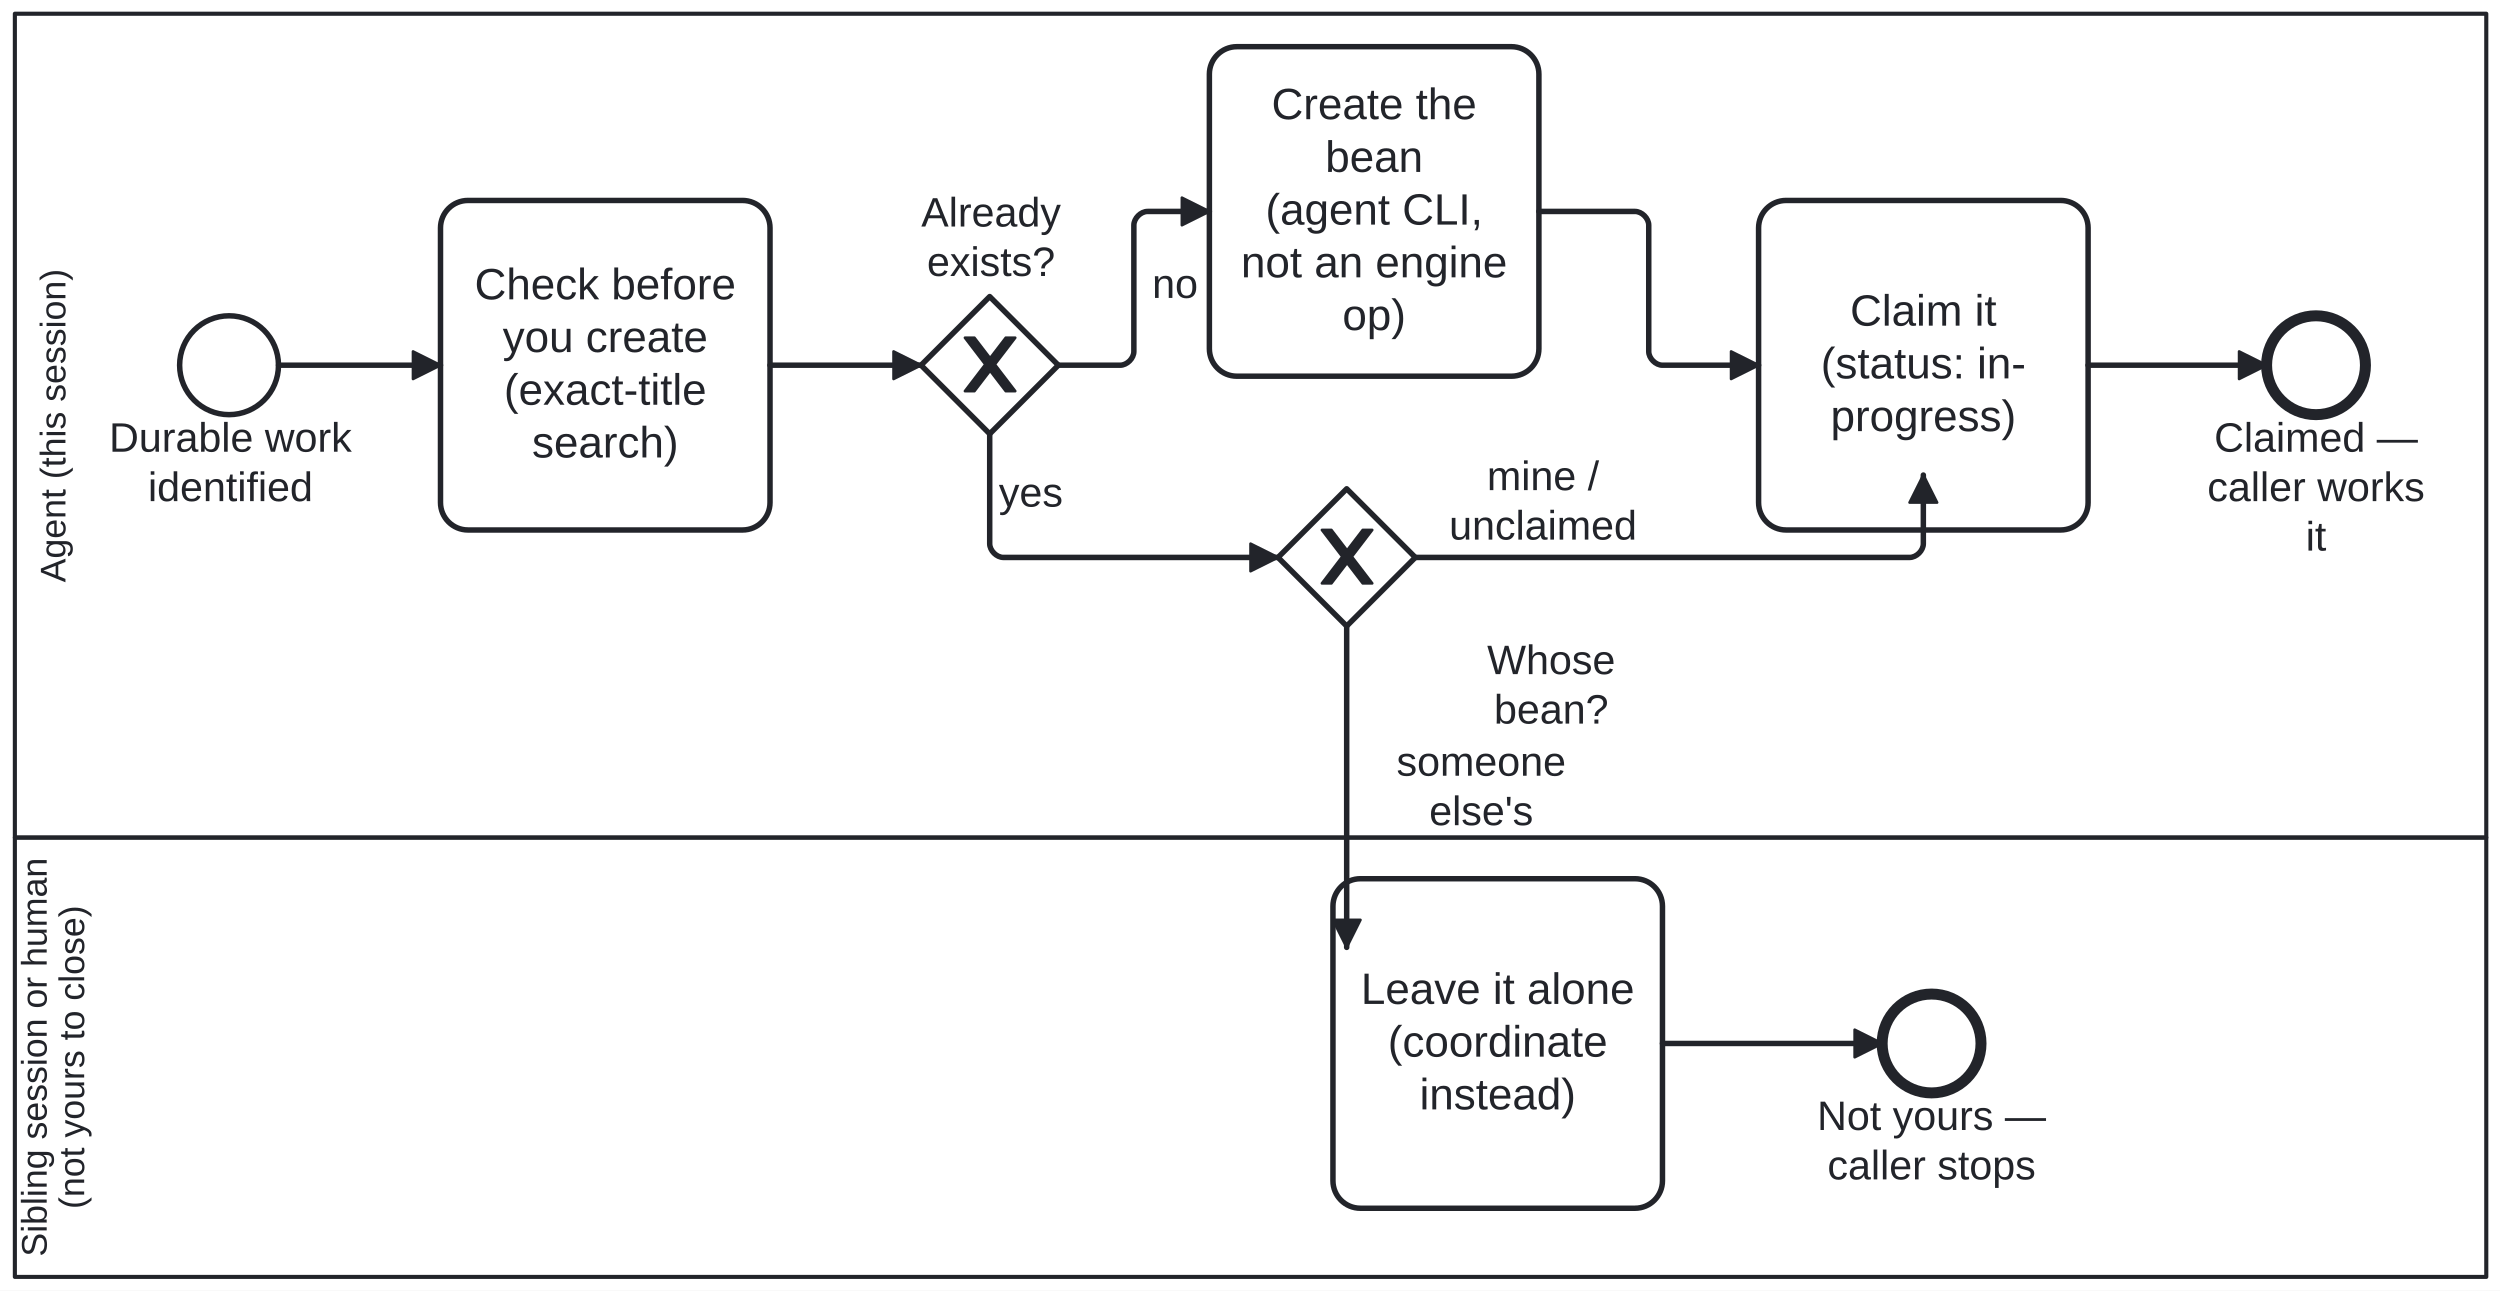
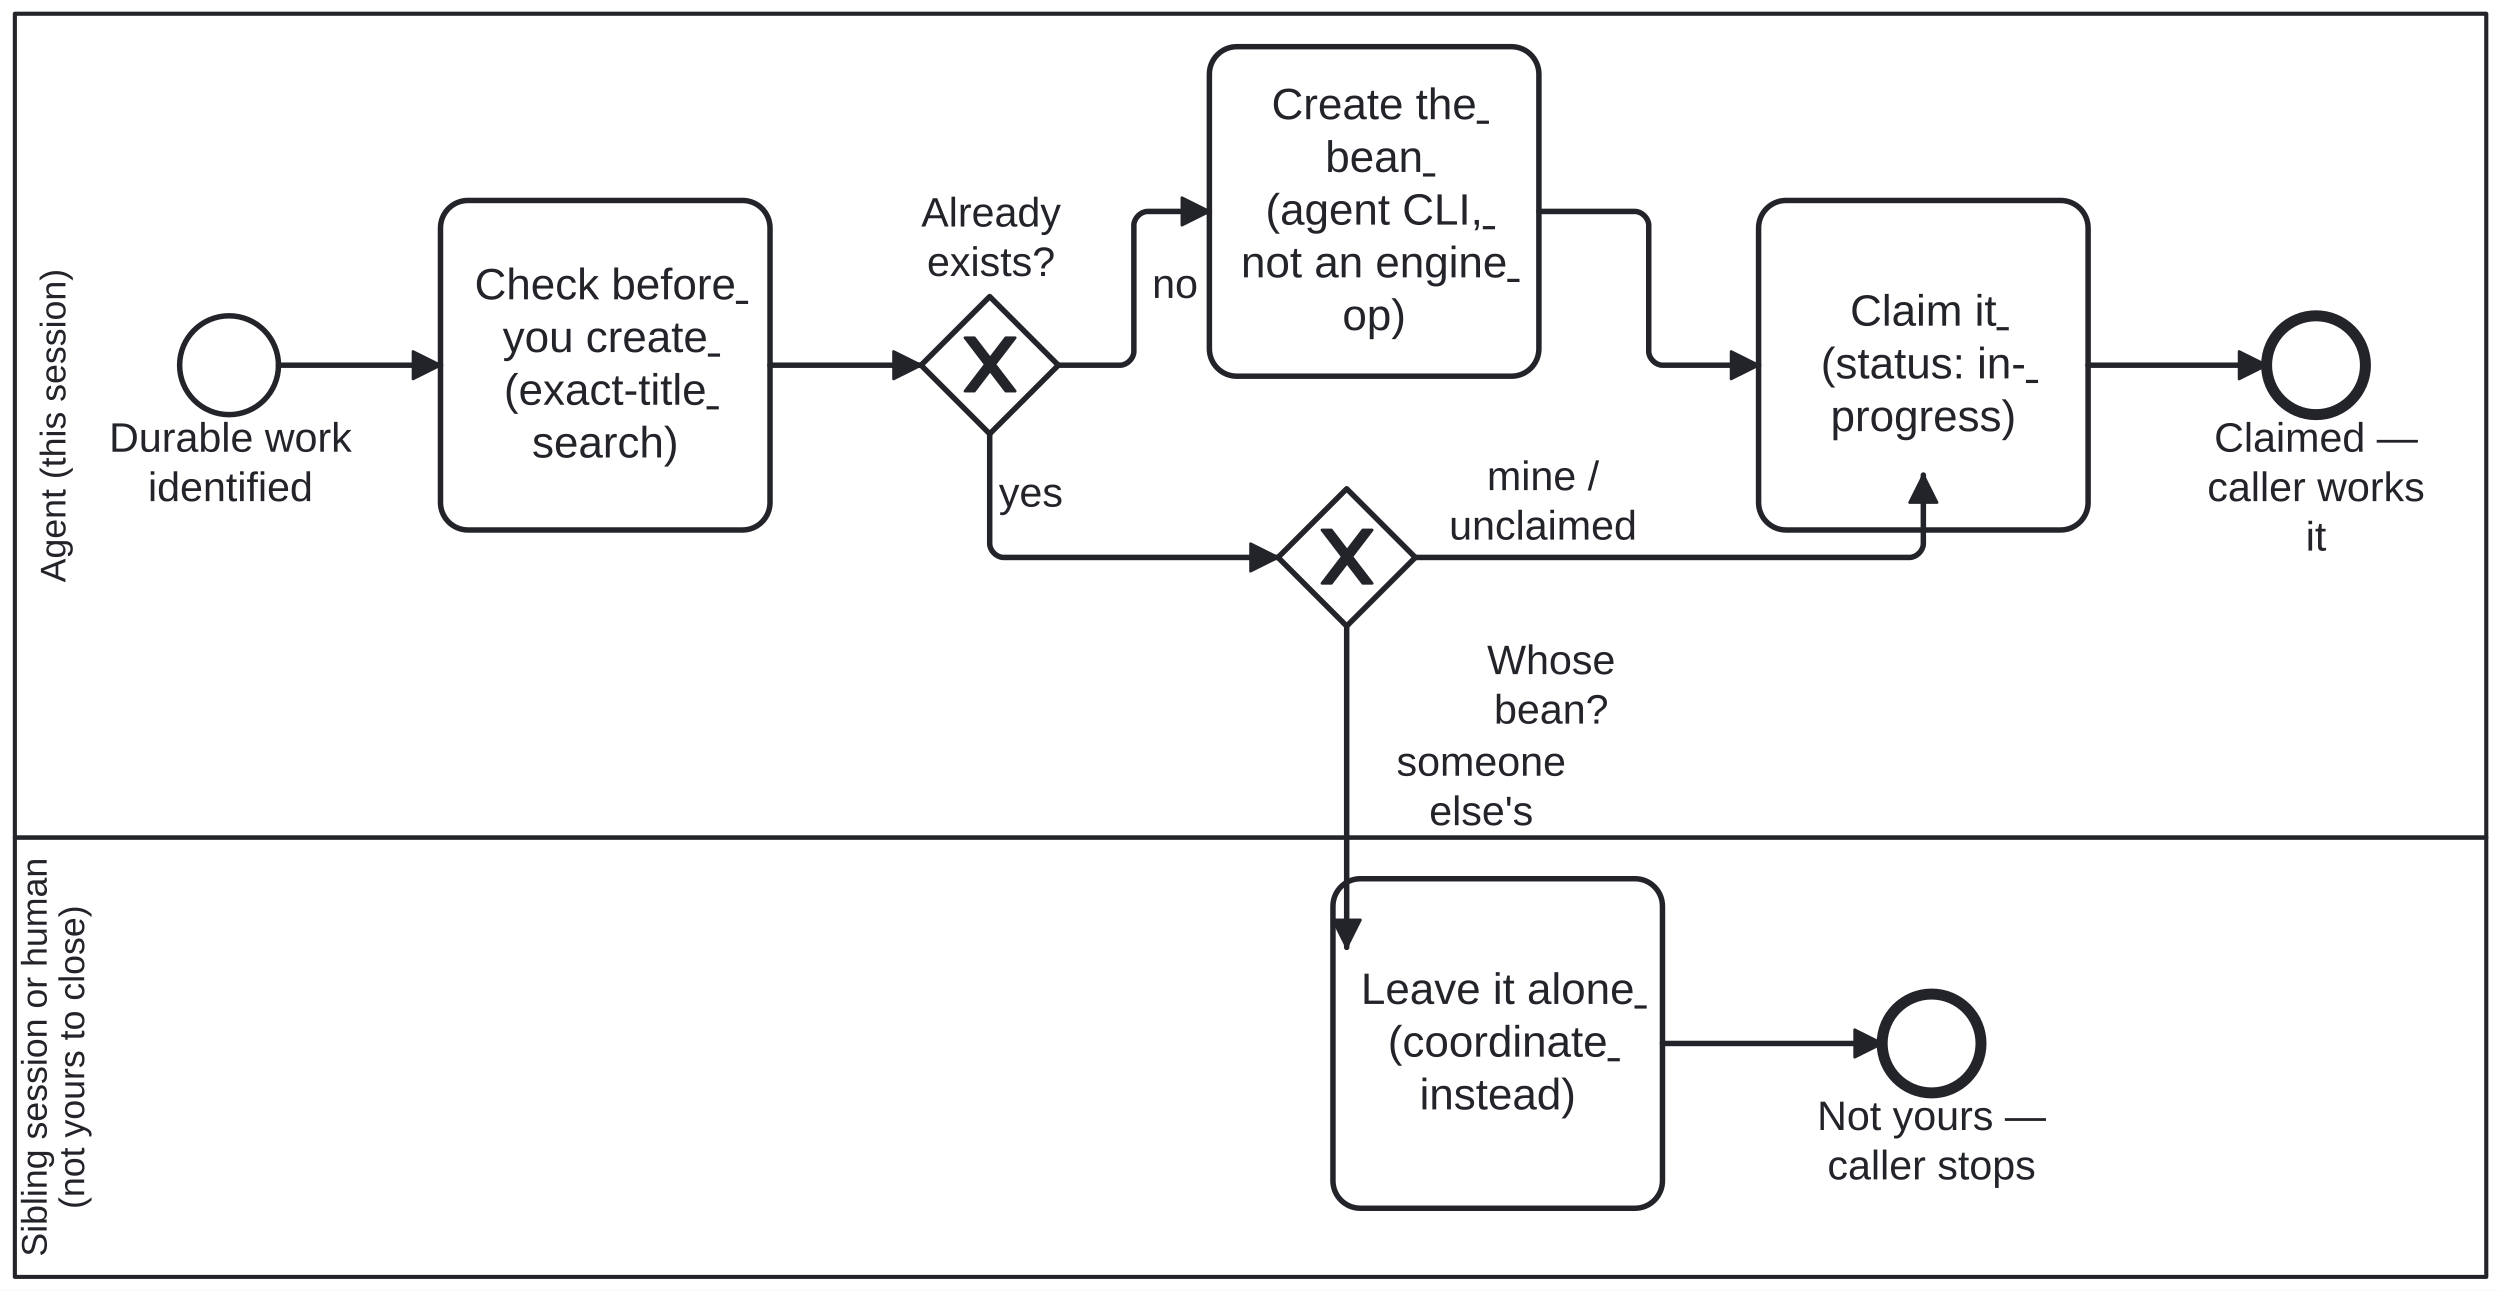
<svg xmlns="http://www.w3.org/2000/svg" width="100%" style="max-width:100%;height:auto" viewBox="154.587 75 910.412 470" version="1.1">
+   <style>.fa-task-link,.fa-subprocess-link{cursor:pointer}.fa-task-link text{text-decoration:underline}.fa-task-link:focus-visible,.fa-subprocess-link:focus-visible{outline:2px solid #2563eb;outline-offset:2px}.fa-subprocess-link:hover rect:not(.fa-link-hit),.fa-subprocess-link:focus-visible rect:not(.fa-link-hit){stroke-width:2.5px}</style>
  <rect x="154.587" y="75" width="910.412" height="470" fill="#ffffff" />
  <g class="djs-group">
    <g class="djs-element djs-shape" data-element-id="Lane_Sibling" style="display: block;" transform="matrix(1 0 0 1 160 380)">
      <g class="djs-visual">
        <rect x="0" y="0" width="900" height="160" rx="0" ry="0" style="stroke-linecap: round; stroke-linejoin: round; stroke: rgb(34, 36, 42); stroke-width: 1.5px; fill: white; fill-opacity: 0.25;" />
        <text lineHeight="1.05" class="djs-label" transform="matrix(-1.83697e-16 -1 1 -1.83697e-16 0 160)" style="font-family: Arial, sans-serif; font-size: 13px; font-weight: normal; fill: rgb(34, 36, 42);">
          <tspan x="7.376" y="11.588">Sibling session or human </tspan>
          <tspan x="24.728" y="25.238">(not yours to close)</tspan>
        </text>
      </g>
      <rect class="djs-hit djs-hit-all" x="0" y="0" width="900" height="160" style="fill: none; stroke-opacity: 0; stroke: white; stroke-width: 15px;" />
    </g>
  </g>
  <g class="djs-group">
    <g class="djs-element djs-shape" data-element-id="Lane_Agent" style="display: block;" transform="matrix(1 0 0 1 160 80)">
      <g class="djs-visual">
        <rect x="0" y="0" width="900" height="300" rx="0" ry="0" style="stroke-linecap: round; stroke-linejoin: round; stroke: rgb(34, 36, 42); stroke-width: 1.5px; fill: white; fill-opacity: 0.25;" />
        <text lineHeight="1.05" class="djs-label" transform="matrix(-1.83697e-16 -1 1 -1.83697e-16 0 300)" style="font-family: Arial, sans-serif; font-size: 13px; font-weight: normal; fill: rgb(34, 36, 42);">
          <tspan x="92.919" y="18.413">Agent (this session)</tspan>
        </text>
      </g>
      <rect class="djs-hit djs-hit-all" x="0" y="0" width="900" height="300" style="fill: none; stroke-opacity: 0; stroke: white; stroke-width: 15px;" />
    </g>
  </g>
  <g class="djs-group">
    <g class="djs-element djs-shape" data-element-id="Open_Start" style="display: block;" transform="matrix(1 0 0 1 220 190)">
      <g class="djs-visual">
        <circle cx="18" cy="18" r="18" style="stroke-linecap: round; stroke-linejoin: round; stroke: rgb(34, 36, 42); stroke-width: 2px; fill: white; fill-opacity: 0.95;" />
      </g>
      <rect class="djs-hit djs-hit-all" x="0" y="0" width="36" height="36" style="fill: none; stroke-opacity: 0; stroke: white; stroke-width: 15px;" />
    </g>
  </g>
  <g class="djs-group">
    <g class="djs-element djs-shape" data-element-id="Open_Start_label" style="display: block;" transform="matrix(1 0 0 1 194 226)">
      <g class="djs-visual">
        <text lineHeight="1.2" class="djs-label" style="font-family: Arial, sans-serif; font-size: 15px; font-weight: normal; fill: rgb(34, 36, 42);">
          <tspan x="0.317" y="13.5">Durable work</tspan>
          <tspan x="14.478" y="31.5">identified</tspan>
        </text>
      </g>
      <rect class="djs-hit djs-hit-all" x="0" y="0" width="89" height="36" style="fill: none; stroke-opacity: 0; stroke: white; stroke-width: 15px;" />
    </g>
  </g>
  <g class="djs-group">
    <g class="djs-element djs-shape" data-element-id="Open_CheckExists" style="display: block;" transform="matrix(1 0 0 1 315 148)">
      <g class="djs-visual">
        <rect x="0" y="0" width="120" height="120" rx="10" ry="10" style="stroke-linecap: round; stroke-linejoin: round; stroke: rgb(34, 36, 42); stroke-width: 2px; fill: white; fill-opacity: 0.95;" />
-         <text lineHeight="1.2" class="djs-label" style="font-family: Arial, sans-serif; font-size: 16px; font-weight: normal; fill: rgb(34, 36, 42);">
-           <tspan x="12.418" y="36">Check before </tspan>
-           <tspan x="22.645" y="55.2">you create</tspan>
-           <tspan x="23.102" y="74.4">(exact-title </tspan>
-           <tspan x="33.324" y="93.6">search)</tspan>
-         </text>
+         <a class="fa-task-link" href="https://litlfred.github.io/folio-assistant/cat-harness/process/Process_BeanOpen/node/Open_CheckExists" target="_top" aria-label="Open step: Check before you create (exact-title search)">
+           <text lineHeight="1.2" class="djs-label" style="font-family: Arial, sans-serif; font-size: 16px; font-weight: normal; fill: rgb(34, 36, 42);">
+             <tspan x="12.418" y="36">Check before </tspan>
+             <tspan x="22.645" y="55.2">you create</tspan>
+             <tspan x="23.102" y="74.4">(exact-title </tspan>
+             <tspan x="33.324" y="93.6">search)</tspan>
+           </text>
+         </a>
      </g>
      <rect class="djs-hit djs-hit-all" x="0" y="0" width="120" height="120" style="fill: none; stroke-opacity: 0; stroke: white; stroke-width: 15px;" />
    </g>
  </g>
  <g class="djs-group">
    <g class="djs-element djs-shape" data-element-id="Open_Exists" style="display: block;" transform="matrix(1 0 0 1 490 183)">
      <g class="djs-visual">
        <polygon points="25,0 50,25 25,50 0,25" style="stroke-linecap: round; stroke-linejoin: round; stroke: rgb(34, 36, 42); stroke-width: 2px; fill: white; fill-opacity: 0.95;" />
        <path d="m 16,15 7.429,9.714 -7.429,9.714 3.429,0 5.714,-7.464 5.714,7.464 3.429,0 -7.429,-9.714 7.429,-9.714 -3.429,0 -5.714,7.464 -5.714,-7.464 -3.429,0 z" style="fill: rgb(34, 36, 42); stroke-linecap: round; stroke-linejoin: round; stroke: rgb(34, 36, 42); stroke-width: 1px;" />
      </g>
      <rect class="djs-hit djs-hit-all" x="0" y="0" width="50" height="50" style="fill: none; stroke-opacity: 0; stroke: white; stroke-width: 15px;" />
    </g>
  </g>
  <g class="djs-group">
    <g class="djs-element djs-shape" data-element-id="Open_Exists_label" style="display: block;" transform="matrix(1 0 0 1 490 144)">
      <g class="djs-visual">
        <text lineHeight="1.2" class="djs-label" style="font-family: Arial, sans-serif; font-size: 15px; font-weight: normal; fill: rgb(34, 36, 42);">
          <tspan x="0.07" y="13.5">Already</tspan>
          <tspan x="2.158" y="31.5">exists?</tspan>
        </text>
      </g>
      <rect class="djs-hit djs-hit-all" x="0" y="0" width="51" height="36" style="fill: none; stroke-opacity: 0; stroke: white; stroke-width: 15px;" />
    </g>
  </g>
  <g class="djs-group">
    <g class="djs-element djs-shape" data-element-id="Open_Create" style="display: block;" transform="matrix(1 0 0 1 595 92)">
      <g class="djs-visual">
        <rect x="0" y="0" width="120" height="120" rx="10" ry="10" style="stroke-linecap: round; stroke-linejoin: round; stroke: rgb(34, 36, 42); stroke-width: 2px; fill: white; fill-opacity: 0.95;" />
-         <text lineHeight="1.2" class="djs-label" style="font-family: Arial, sans-serif; font-size: 16px; font-weight: normal; fill: rgb(34, 36, 42);">
-           <tspan x="22.645" y="26.4">Create the </tspan>
-           <tspan x="42.203" y="45.6">bean</tspan>
-           <tspan x="20.422" y="64.8">(agent CLI, </tspan>
-           <tspan x="11.512" y="84">not an engine </tspan>
-           <tspan x="48.438" y="103.2">op)</tspan>
-         </text>
+         <a class="fa-task-link" href="https://litlfred.github.io/folio-assistant/cat-harness/process/Process_BeanOpen/node/Open_Create" target="_top" aria-label="Open step: Create the bean (agent CLI, not an engine op)">
+           <text lineHeight="1.2" class="djs-label" style="font-family: Arial, sans-serif; font-size: 16px; font-weight: normal; fill: rgb(34, 36, 42);">
+             <tspan x="22.645" y="26.4">Create the </tspan>
+             <tspan x="42.203" y="45.6">bean</tspan>
+             <tspan x="20.422" y="64.8">(agent CLI, </tspan>
+             <tspan x="11.512" y="84">not an engine </tspan>
+             <tspan x="48.438" y="103.2">op)</tspan>
+           </text>
+         </a>
      </g>
      <rect class="djs-hit djs-hit-all" x="0" y="0" width="120" height="120" style="fill: none; stroke-opacity: 0; stroke: white; stroke-width: 15px;" />
    </g>
  </g>
  <g class="djs-group">
    <g class="djs-element djs-shape" data-element-id="Open_Owner" style="display: block;" transform="matrix(1 0 0 1 620 253)">
      <g class="djs-visual">
        <polygon points="25,0 50,25 25,50 0,25" style="stroke-linecap: round; stroke-linejoin: round; stroke: rgb(34, 36, 42); stroke-width: 2px; fill: white; fill-opacity: 0.95;" />
        <path d="m 16,15 7.429,9.714 -7.429,9.714 3.429,0 5.714,-7.464 5.714,7.464 3.429,0 -7.429,-9.714 7.429,-9.714 -3.429,0 -5.714,7.464 -5.714,-7.464 -3.429,0 z" style="fill: rgb(34, 36, 42); stroke-linecap: round; stroke-linejoin: round; stroke: rgb(34, 36, 42); stroke-width: 1px;" />
      </g>
      <rect class="djs-hit djs-hit-all" x="0" y="0" width="50" height="50" style="fill: none; stroke-opacity: 0; stroke: white; stroke-width: 15px;" />
    </g>
  </g>
  <g class="djs-group">
    <g class="djs-element djs-shape" data-element-id="Open_Owner_label" style="display: block;" transform="matrix(1 0 0 1 696 307)">
      <g class="djs-visual">
        <text lineHeight="1.2" class="djs-label" style="font-family: Arial, sans-serif; font-size: 15px; font-weight: normal; fill: rgb(34, 36, 42);">
          <tspan x="0.158" y="13.5">Whose</tspan>
          <tspan x="2.644" y="31.5">bean?</tspan>
        </text>
      </g>
      <rect class="djs-hit djs-hit-all" x="0" y="0" width="47" height="36" style="fill: none; stroke-opacity: 0; stroke: white; stroke-width: 15px;" />
    </g>
  </g>
  <g class="djs-group">
    <g class="djs-element djs-shape" data-element-id="Open_LeaveAlone" style="display: block;" transform="matrix(1 0 0 1 640 395)">
      <g class="djs-visual">
        <rect x="0" y="0" width="120" height="120" rx="10" ry="10" style="stroke-linecap: round; stroke-linejoin: round; stroke: rgb(34, 36, 42); stroke-width: 2px; fill: white; fill-opacity: 0.95;" />
-         <text lineHeight="1.2" class="djs-label" style="font-family: Arial, sans-serif; font-size: 16px; font-weight: normal; fill: rgb(34, 36, 42);">
-           <tspan x="10.184" y="45.6">Leave it alone</tspan>
-           <tspan x="19.977" y="64.8">(coordinate </tspan>
-           <tspan x="31.539" y="84">instead)</tspan>
-         </text>
+         <a class="fa-task-link" href="https://litlfred.github.io/folio-assistant/cat-harness/process/Process_BeanOpen/node/Open_LeaveAlone" target="_top" aria-label="Open step: Leave it alone (coordinate instead)">
+           <text lineHeight="1.2" class="djs-label" style="font-family: Arial, sans-serif; font-size: 16px; font-weight: normal; fill: rgb(34, 36, 42);">
+             <tspan x="10.184" y="45.6">Leave it alone</tspan>
+             <tspan x="19.977" y="64.8">(coordinate </tspan>
+             <tspan x="31.539" y="84">instead)</tspan>
+           </text>
+         </a>
      </g>
      <rect class="djs-hit djs-hit-all" x="0" y="0" width="120" height="120" style="fill: none; stroke-opacity: 0; stroke: white; stroke-width: 15px;" />
    </g>
  </g>
  <g class="djs-group">
    <g class="djs-element djs-shape" data-element-id="Open_NotYours" style="display: block;" transform="matrix(1 0 0 1 840 437)">
      <g class="djs-visual">
        <circle cx="18" cy="18" r="18" style="stroke-linecap: round; stroke-linejoin: round; stroke: rgb(34, 36, 42); stroke-width: 4px; fill: white; fill-opacity: 0.95;" />
      </g>
      <rect class="djs-hit djs-hit-all" x="0" y="0" width="36" height="36" style="fill: none; stroke-opacity: 0; stroke: white; stroke-width: 15px;" />
    </g>
  </g>
  <g class="djs-group">
    <g class="djs-element djs-shape" data-element-id="Open_NotYours_label" style="display: block;" transform="matrix(1 0 0 1 816 473)">
      <g class="djs-visual">
        <text lineHeight="1.2" class="djs-label" style="font-family: Arial, sans-serif; font-size: 15px; font-weight: normal; fill: rgb(34, 36, 42);">
          <tspan x="0.322" y="13.5">Not yours —</tspan>
          <tspan x="4.068" y="31.5">caller stops</tspan>
        </text>
      </g>
      <rect class="djs-hit djs-hit-all" x="0" y="0" width="84" height="36" style="fill: none; stroke-opacity: 0; stroke: white; stroke-width: 15px;" />
    </g>
  </g>
  <g class="djs-group">
    <g class="djs-element djs-shape" data-element-id="Open_Claim" style="display: block;" transform="matrix(1 0 0 1 795 148)">
      <g class="djs-visual">
        <rect x="0" y="0" width="120" height="120" rx="10" ry="10" style="stroke-linecap: round; stroke-linejoin: round; stroke: rgb(34, 36, 42); stroke-width: 2px; fill: white; fill-opacity: 0.95;" />
-         <text lineHeight="1.2" class="djs-label" style="font-family: Arial, sans-serif; font-size: 16px; font-weight: normal; fill: rgb(34, 36, 42);">
-           <tspan x="33.332" y="45.6">Claim it</tspan>
-           <tspan x="22.656" y="64.8">(status: in-</tspan>
-           <tspan x="26.211" y="84">progress)</tspan>
-         </text>
+         <a class="fa-task-link" href="https://litlfred.github.io/folio-assistant/cat-harness/process/Process_BeanOpen/node/Open_Claim" target="_top" aria-label="Open step: Claim it (status: in-progress)">
+           <text lineHeight="1.2" class="djs-label" style="font-family: Arial, sans-serif; font-size: 16px; font-weight: normal; fill: rgb(34, 36, 42);">
+             <tspan x="33.332" y="45.6">Claim it</tspan>
+             <tspan x="22.656" y="64.8">(status: in-</tspan>
+             <tspan x="26.211" y="84">progress)</tspan>
+           </text>
+         </a>
      </g>
      <rect class="djs-hit djs-hit-all" x="0" y="0" width="120" height="120" style="fill: none; stroke-opacity: 0; stroke: white; stroke-width: 15px;" />
    </g>
  </g>
  <g class="djs-group">
    <g class="djs-element djs-shape" data-element-id="Open_Claimed" style="display: block;" transform="matrix(1 0 0 1 980 190)">
      <g class="djs-visual">
        <circle cx="18" cy="18" r="18" style="stroke-linecap: round; stroke-linejoin: round; stroke: rgb(34, 36, 42); stroke-width: 4px; fill: white; fill-opacity: 0.95;" />
      </g>
      <rect class="djs-hit djs-hit-all" x="0" y="0" width="36" height="36" style="fill: none; stroke-opacity: 0; stroke: white; stroke-width: 15px;" />
    </g>
  </g>
  <g class="djs-group">
    <g class="djs-element djs-shape" data-element-id="Open_Claimed_label" style="display: block;" transform="matrix(1 0 0 1 958 226)">
      <g class="djs-visual">
        <text lineHeight="1.2" class="djs-label" style="font-family: Arial, sans-serif; font-size: 15px; font-weight: normal; fill: rgb(34, 36, 42);">
          <tspan x="2.906" y="13.5">Claimed —</tspan>
          <tspan x="0.409" y="31.5">caller works </tspan>
          <tspan x="36.25" y="49.5">it</tspan>
        </text>
      </g>
      <rect class="djs-hit djs-hit-all" x="0" y="0" width="80" height="54" style="fill: none; stroke-opacity: 0; stroke: white; stroke-width: 15px;" />
    </g>
  </g>
  <g class="djs-group">
    <g class="djs-element djs-connection" data-element-id="BO_1" style="display: block;">
      <g class="djs-visual">
        <defs>
          <marker id="folio-marker-1" viewBox="0 0 20 20" refX="11" refY="10" markerWidth="10" markerHeight="10" orient="auto">
            <path d="M 1 5 L 11 10 L 1 15 Z" style="stroke-linecap: round; stroke-linejoin: round; stroke: rgb(34, 36, 42); stroke-width: 1px; fill: rgb(34, 36, 42);" />
          </marker>
        </defs>
        <path data-corner-radius="5" style="fill: none; stroke-linecap: round; stroke-linejoin: round; stroke: rgb(34, 36, 42); stroke-width: 2px; marker-end: url('#folio-marker-1');" d="M256,208L315,208" />
      </g>
      <path d="M256,208L315,208" class="djs-hit djs-hit-stroke" style="fill: none; stroke-opacity: 0; stroke: white; stroke-width: 15px;" />
    </g>
  </g>
  <g class="djs-group">
    <g class="djs-element djs-connection" data-element-id="BO_2" style="display: block;">
      <g class="djs-visual">
        <defs>
          <marker id="folio-marker-2" viewBox="0 0 20 20" refX="11" refY="10" markerWidth="10" markerHeight="10" orient="auto">
            <path d="M 1 5 L 11 10 L 1 15 Z" style="stroke-linecap: round; stroke-linejoin: round; stroke: rgb(34, 36, 42); stroke-width: 1px; fill: rgb(34, 36, 42);" />
          </marker>
        </defs>
        <path data-corner-radius="5" style="fill: none; stroke-linecap: round; stroke-linejoin: round; stroke: rgb(34, 36, 42); stroke-width: 2px; marker-end: url('#folio-marker-2');" d="M435,208L490,208" />
      </g>
      <path d="M435,208L490,208" class="djs-hit djs-hit-stroke" style="fill: none; stroke-opacity: 0; stroke: white; stroke-width: 15px;" />
    </g>
  </g>
  <g class="djs-group">
    <g class="djs-element djs-connection" data-element-id="BO_3" style="display: block;">
      <g class="djs-visual">
        <defs>
          <marker id="folio-marker-3" viewBox="0 0 20 20" refX="11" refY="10" markerWidth="10" markerHeight="10" orient="auto">
            <path d="M 1 5 L 11 10 L 1 15 Z" style="stroke-linecap: round; stroke-linejoin: round; stroke: rgb(34, 36, 42); stroke-width: 1px; fill: rgb(34, 36, 42);" />
          </marker>
        </defs>
        <path data-corner-radius="5" style="fill: none; stroke-linecap: round; stroke-linejoin: round; stroke: rgb(34, 36, 42); stroke-width: 2px; marker-end: url('#folio-marker-3');" d="M540,208L562.5,208C565,208,567.5,205.5,567.5,203L567.5,157C567.5,154.5,570,152,572.5,152L595,152" />
      </g>
      <path d="M540,208L567.5,208L567.5,152L595,152" class="djs-hit djs-hit-stroke" style="fill: none; stroke-opacity: 0; stroke: white; stroke-width: 15px;" />
    </g>
  </g>
  <g class="djs-group">
    <g class="djs-element djs-shape" data-element-id="BO_3_label" style="display: block;" transform="matrix(1 0 0 1 574 170)">
      <g class="djs-visual">
        <text lineHeight="1.2" class="djs-label" style="font-family: Arial, sans-serif; font-size: 15px; font-weight: normal; fill: rgb(34, 36, 42);">
          <tspan x="0.158" y="13.5">no</tspan>
        </text>
      </g>
      <rect class="djs-hit djs-hit-all" x="0" y="0" width="17" height="18" style="fill: none; stroke-opacity: 0; stroke: white; stroke-width: 15px;" />
    </g>
  </g>
  <g class="djs-group">
    <g class="djs-element djs-connection" data-element-id="BO_4" style="display: block;">
      <g class="djs-visual">
        <defs>
          <marker id="folio-marker-4" viewBox="0 0 20 20" refX="11" refY="10" markerWidth="10" markerHeight="10" orient="auto">
            <path d="M 1 5 L 11 10 L 1 15 Z" style="stroke-linecap: round; stroke-linejoin: round; stroke: rgb(34, 36, 42); stroke-width: 1px; fill: rgb(34, 36, 42);" />
          </marker>
        </defs>
        <path data-corner-radius="5" style="fill: none; stroke-linecap: round; stroke-linejoin: round; stroke: rgb(34, 36, 42); stroke-width: 2px; marker-end: url('#folio-marker-4');" d="M515,233L515,273C515,275.5,517.5,278,520,278L620,278" />
      </g>
      <path d="M515,233L515,278L620,278" class="djs-hit djs-hit-stroke" style="fill: none; stroke-opacity: 0; stroke: white; stroke-width: 15px;" />
    </g>
  </g>
  <g class="djs-group">
    <g class="djs-element djs-shape" data-element-id="BO_4_label" style="display: block;" transform="matrix(1 0 0 1 518 246)">
      <g class="djs-visual">
        <text lineHeight="1.2" class="djs-label" style="font-family: Arial, sans-serif; font-size: 15px; font-weight: normal; fill: rgb(34, 36, 42);">
          <tspan x="0.329" y="13.5">yes</tspan>
        </text>
      </g>
      <rect class="djs-hit djs-hit-all" x="0" y="0" width="24" height="18" style="fill: none; stroke-opacity: 0; stroke: white; stroke-width: 15px;" />
    </g>
  </g>
  <g class="djs-group">
    <g class="djs-element djs-connection" data-element-id="BO_5" style="display: block;">
      <g class="djs-visual">
        <defs>
          <marker id="folio-marker-5" viewBox="0 0 20 20" refX="11" refY="10" markerWidth="10" markerHeight="10" orient="auto">
            <path d="M 1 5 L 11 10 L 1 15 Z" style="stroke-linecap: round; stroke-linejoin: round; stroke: rgb(34, 36, 42); stroke-width: 1px; fill: rgb(34, 36, 42);" />
          </marker>
        </defs>
        <path data-corner-radius="5" style="fill: none; stroke-linecap: round; stroke-linejoin: round; stroke: rgb(34, 36, 42); stroke-width: 2px; marker-end: url('#folio-marker-5');" d="M645,303L645,420" />
      </g>
      <path d="M645,303L645,420" class="djs-hit djs-hit-stroke" style="fill: none; stroke-opacity: 0; stroke: white; stroke-width: 15px;" />
    </g>
  </g>
  <g class="djs-group">
    <g class="djs-element djs-shape" data-element-id="BO_5_label" style="display: block;" transform="matrix(1 0 0 1 663 344)">
      <g class="djs-visual">
        <text lineHeight="1.2" class="djs-label" style="font-family: Arial, sans-serif; font-size: 15px; font-weight: normal; fill: rgb(34, 36, 42);">
          <tspan x="0.147" y="13.5">someone </tspan>
          <tspan x="12.06" y="31.5">else's</tspan>
        </text>
      </g>
      <rect class="djs-hit djs-hit-all" x="0" y="0" width="62" height="36" style="fill: none; stroke-opacity: 0; stroke: white; stroke-width: 15px;" />
    </g>
  </g>
  <g class="djs-group">
    <g class="djs-element djs-connection" data-element-id="BO_6" style="display: block;">
      <g class="djs-visual">
        <defs>
          <marker id="folio-marker-6" viewBox="0 0 20 20" refX="11" refY="10" markerWidth="10" markerHeight="10" orient="auto">
            <path d="M 1 5 L 11 10 L 1 15 Z" style="stroke-linecap: round; stroke-linejoin: round; stroke: rgb(34, 36, 42); stroke-width: 1px; fill: rgb(34, 36, 42);" />
          </marker>
        </defs>
        <path data-corner-radius="5" style="fill: none; stroke-linecap: round; stroke-linejoin: round; stroke: rgb(34, 36, 42); stroke-width: 2px; marker-end: url('#folio-marker-6');" d="M760,455L840,455" />
      </g>
      <path d="M760,455L840,455" class="djs-hit djs-hit-stroke" style="fill: none; stroke-opacity: 0; stroke: white; stroke-width: 15px;" />
    </g>
  </g>
  <g class="djs-group">
    <g class="djs-element djs-connection" data-element-id="BO_7" style="display: block;">
      <g class="djs-visual">
        <defs>
          <marker id="folio-marker-7" viewBox="0 0 20 20" refX="11" refY="10" markerWidth="10" markerHeight="10" orient="auto">
            <path d="M 1 5 L 11 10 L 1 15 Z" style="stroke-linecap: round; stroke-linejoin: round; stroke: rgb(34, 36, 42); stroke-width: 1px; fill: rgb(34, 36, 42);" />
          </marker>
        </defs>
        <path data-corner-radius="5" style="fill: none; stroke-linecap: round; stroke-linejoin: round; stroke: rgb(34, 36, 42); stroke-width: 2px; marker-end: url('#folio-marker-7');" d="M670,278L850,278C852.5,278,855,275.5,855,273L855,248" />
      </g>
      <path d="M670,278L855,278L855,248" class="djs-hit djs-hit-stroke" style="fill: none; stroke-opacity: 0; stroke: white; stroke-width: 15px;" />
    </g>
  </g>
  <g class="djs-group">
    <g class="djs-element djs-shape" data-element-id="BO_7_label" style="display: block;" transform="matrix(1 0 0 1 682 240)">
      <g class="djs-visual">
        <text lineHeight="1.2" class="djs-label" style="font-family: Arial, sans-serif; font-size: 15px; font-weight: normal; fill: rgb(34, 36, 42);">
          <tspan x="14.076" y="13.5">mine / </tspan>
          <tspan x="0.314" y="31.5">unclaimed</tspan>
        </text>
      </g>
      <rect class="djs-hit djs-hit-all" x="0" y="0" width="69" height="36" style="fill: none; stroke-opacity: 0; stroke: white; stroke-width: 15px;" />
    </g>
  </g>
  <g class="djs-group">
    <g class="djs-element djs-connection" data-element-id="BO_8" style="display: block;">
      <g class="djs-visual">
        <defs>
          <marker id="folio-marker-8" viewBox="0 0 20 20" refX="11" refY="10" markerWidth="10" markerHeight="10" orient="auto">
            <path d="M 1 5 L 11 10 L 1 15 Z" style="stroke-linecap: round; stroke-linejoin: round; stroke: rgb(34, 36, 42); stroke-width: 1px; fill: rgb(34, 36, 42);" />
          </marker>
        </defs>
        <path data-corner-radius="5" style="fill: none; stroke-linecap: round; stroke-linejoin: round; stroke: rgb(34, 36, 42); stroke-width: 2px; marker-end: url('#folio-marker-8');" d="M715,152L750,152C752.5,152,755,154.5,755,157L755,203C755,205.5,757.5,208,760,208L795,208" />
      </g>
      <path d="M715,152L755,152L755,208L795,208" class="djs-hit djs-hit-stroke" style="fill: none; stroke-opacity: 0; stroke: white; stroke-width: 15px;" />
    </g>
  </g>
  <g class="djs-group">
    <g class="djs-element djs-connection" data-element-id="BO_9" style="display: block;">
      <g class="djs-visual">
        <defs>
          <marker id="folio-marker-9" viewBox="0 0 20 20" refX="11" refY="10" markerWidth="10" markerHeight="10" orient="auto">
            <path d="M 1 5 L 11 10 L 1 15 Z" style="stroke-linecap: round; stroke-linejoin: round; stroke: rgb(34, 36, 42); stroke-width: 1px; fill: rgb(34, 36, 42);" />
          </marker>
        </defs>
        <path data-corner-radius="5" style="fill: none; stroke-linecap: round; stroke-linejoin: round; stroke: rgb(34, 36, 42); stroke-width: 2px; marker-end: url('#folio-marker-9');" d="M915,208L980,208" />
      </g>
      <path d="M915,208L980,208" class="djs-hit djs-hit-stroke" style="fill: none; stroke-opacity: 0; stroke: white; stroke-width: 15px;" />
    </g>
  </g>
</svg>
